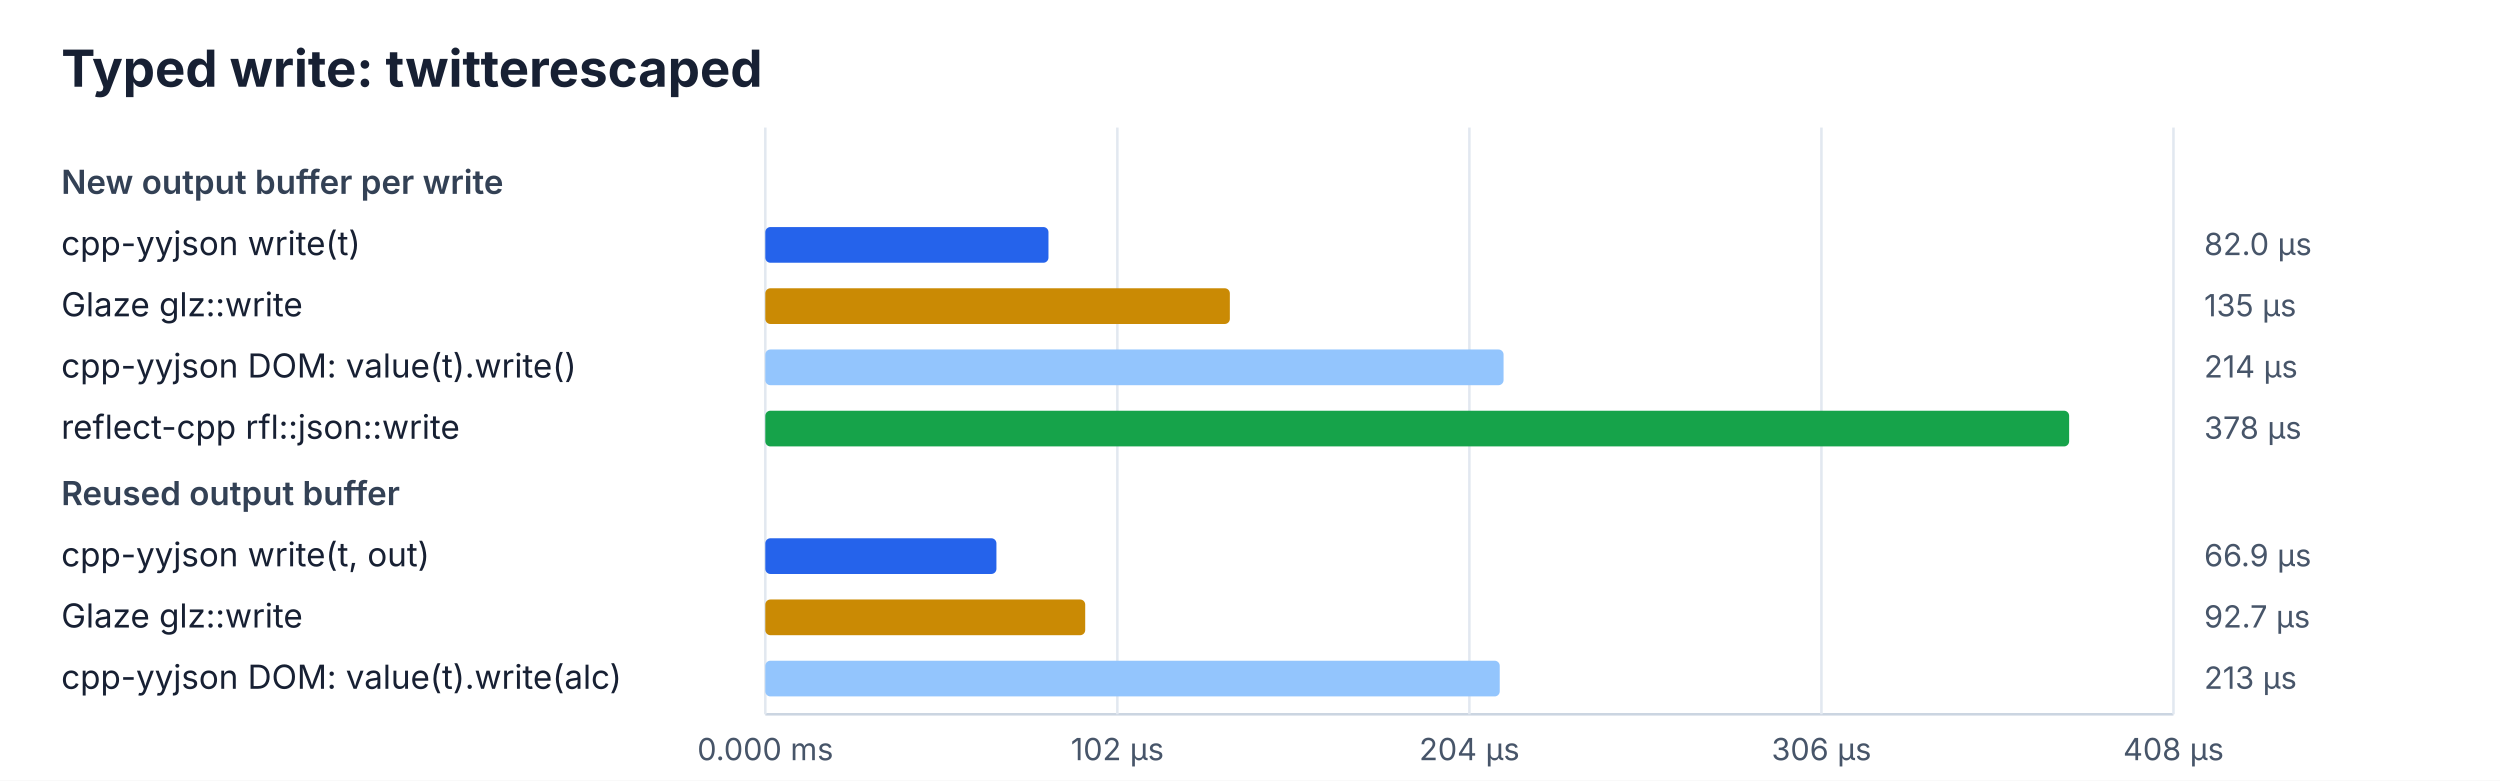
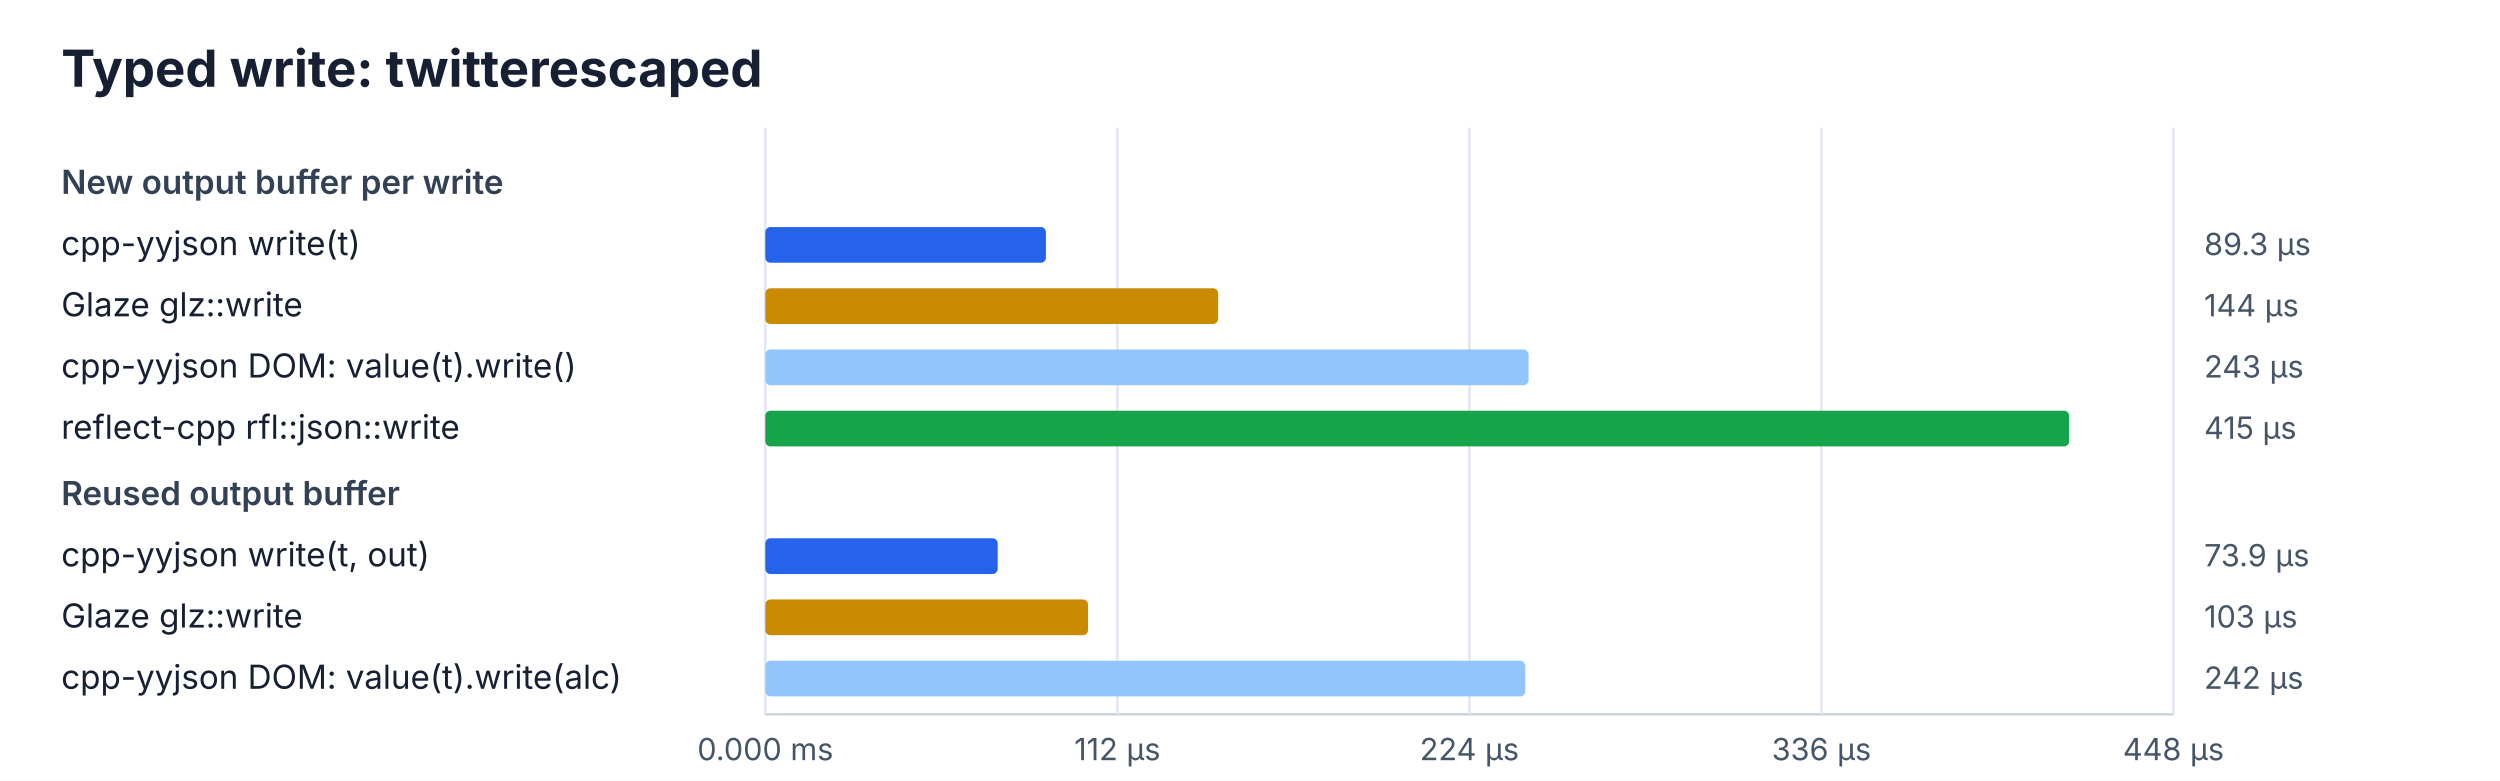
<svg xmlns="http://www.w3.org/2000/svg" width="980" height="306" viewBox="0 0 980 306">
  <rect width="100%" height="100%" fill="#ffffff" />
  <style>text{font-family:ui-sans-serif,system-ui,-apple-system,BlinkMacSystemFont,"Segoe UI",sans-serif;fill:#172033}.title{font-size:20px;font-weight:700}.heading{font-size:13px;font-weight:600;fill:#334155}.label{font-size:13px}.value{font-size:12px;fill:#475569}.axis{stroke:#cbd5e1;stroke-width:1}.grid{stroke:#e2e8f0;stroke-width:1}</style>
  <text x="24" y="34" class="title">Typed write: twitterescaped</text>
  <line x1="300" y1="280" x2="852" y2="280" class="axis" />
  <line x1="300.0" y1="50" x2="300.0" y2="280" class="grid" />
  <text x="300.0" y="298" class="value" text-anchor="middle">0.000 ms</text>
  <line x1="438.0" y1="50" x2="438.0" y2="280" class="grid" />
-   <text x="438.0" y="298" class="value" text-anchor="middle">102 µs</text>
+   <text x="438.0" y="298" class="value" text-anchor="middle">112 µs</text>
  <line x1="576.0" y1="50" x2="576.0" y2="280" class="grid" />
-   <text x="576.0" y="298" class="value" text-anchor="middle">204 µs</text>
+   <text x="576.0" y="298" class="value" text-anchor="middle">224 µs</text>
  <line x1="714.0" y1="50" x2="714.0" y2="280" class="grid" />
-   <text x="714.0" y="298" class="value" text-anchor="middle">306 µs</text>
+   <text x="714.0" y="298" class="value" text-anchor="middle">336 µs</text>
  <line x1="852.0" y1="50" x2="852.0" y2="280" class="grid" />
-   <text x="852.0" y="298" class="value" text-anchor="middle">408 µs</text>
+   <text x="852.0" y="298" class="value" text-anchor="middle">448 µs</text>
  <text x="24" y="76" class="heading">New output buffer per write</text>
  <text x="24" y="100" class="label">cpp-yyjson write(t)</text>
-   <rect x="300" y="89" width="111.0" height="14" rx="2" fill="#2563eb" />
-   <text x="864" y="100" class="value">82.0 µs</text>
+   <rect x="300" y="89" width="110.0" height="14" rx="2" fill="#2563eb" />
+   <text x="864" y="100" class="value">89.3 µs</text>
  <text x="24" y="124" class="label">Glaze glz::write</text>
-   <rect x="300" y="113" width="182.1" height="14" rx="2" fill="#ca8a04" />
-   <text x="864" y="124" class="value">135 µs</text>
+   <rect x="300" y="113" width="177.5" height="14" rx="2" fill="#ca8a04" />
+   <text x="864" y="124" class="value">144 µs</text>
  <text x="24" y="148" class="label">cpp-yyjson DOM: value(t).write()</text>
-   <rect x="300" y="137" width="289.4" height="14" rx="2" fill="#93c5fd" />
-   <text x="864" y="148" class="value">214 µs</text>
+   <rect x="300" y="137" width="299.2" height="14" rx="2" fill="#93c5fd" />
+   <text x="864" y="148" class="value">243 µs</text>
  <text x="24" y="172" class="label">reflect-cpp rfl::json::write</text>
  <rect x="300" y="161" width="511.1" height="14" rx="2" fill="#16a34a" />
-   <text x="864" y="172" class="value">378 µs</text>
+   <text x="864" y="172" class="value">415 µs</text>
  <text x="24" y="198" class="heading">Reused output buffer</text>
  <text x="24" y="222" class="label">cpp-yyjson write(t, out)</text>
-   <rect x="300" y="211" width="90.6" height="14" rx="2" fill="#2563eb" />
-   <text x="864" y="222" class="value">66.9 µs</text>
+   <rect x="300" y="211" width="91.1" height="14" rx="2" fill="#2563eb" />
+   <text x="864" y="222" class="value">73.9 µs</text>
  <text x="24" y="246" class="label">Glaze glz::write</text>
-   <rect x="300" y="235" width="125.4" height="14" rx="2" fill="#ca8a04" />
-   <text x="864" y="246" class="value">92.7 µs</text>
+   <rect x="300" y="235" width="126.5" height="14" rx="2" fill="#ca8a04" />
+   <text x="864" y="246" class="value">103 µs</text>
  <text x="24" y="270" class="label">cpp-yyjson DOM: value(t).write(alc)</text>
-   <rect x="300" y="259" width="287.9" height="14" rx="2" fill="#93c5fd" />
-   <text x="864" y="270" class="value">213 µs</text>
+   <rect x="300" y="259" width="297.9" height="14" rx="2" fill="#93c5fd" />
+   <text x="864" y="270" class="value">242 µs</text>
</svg>
